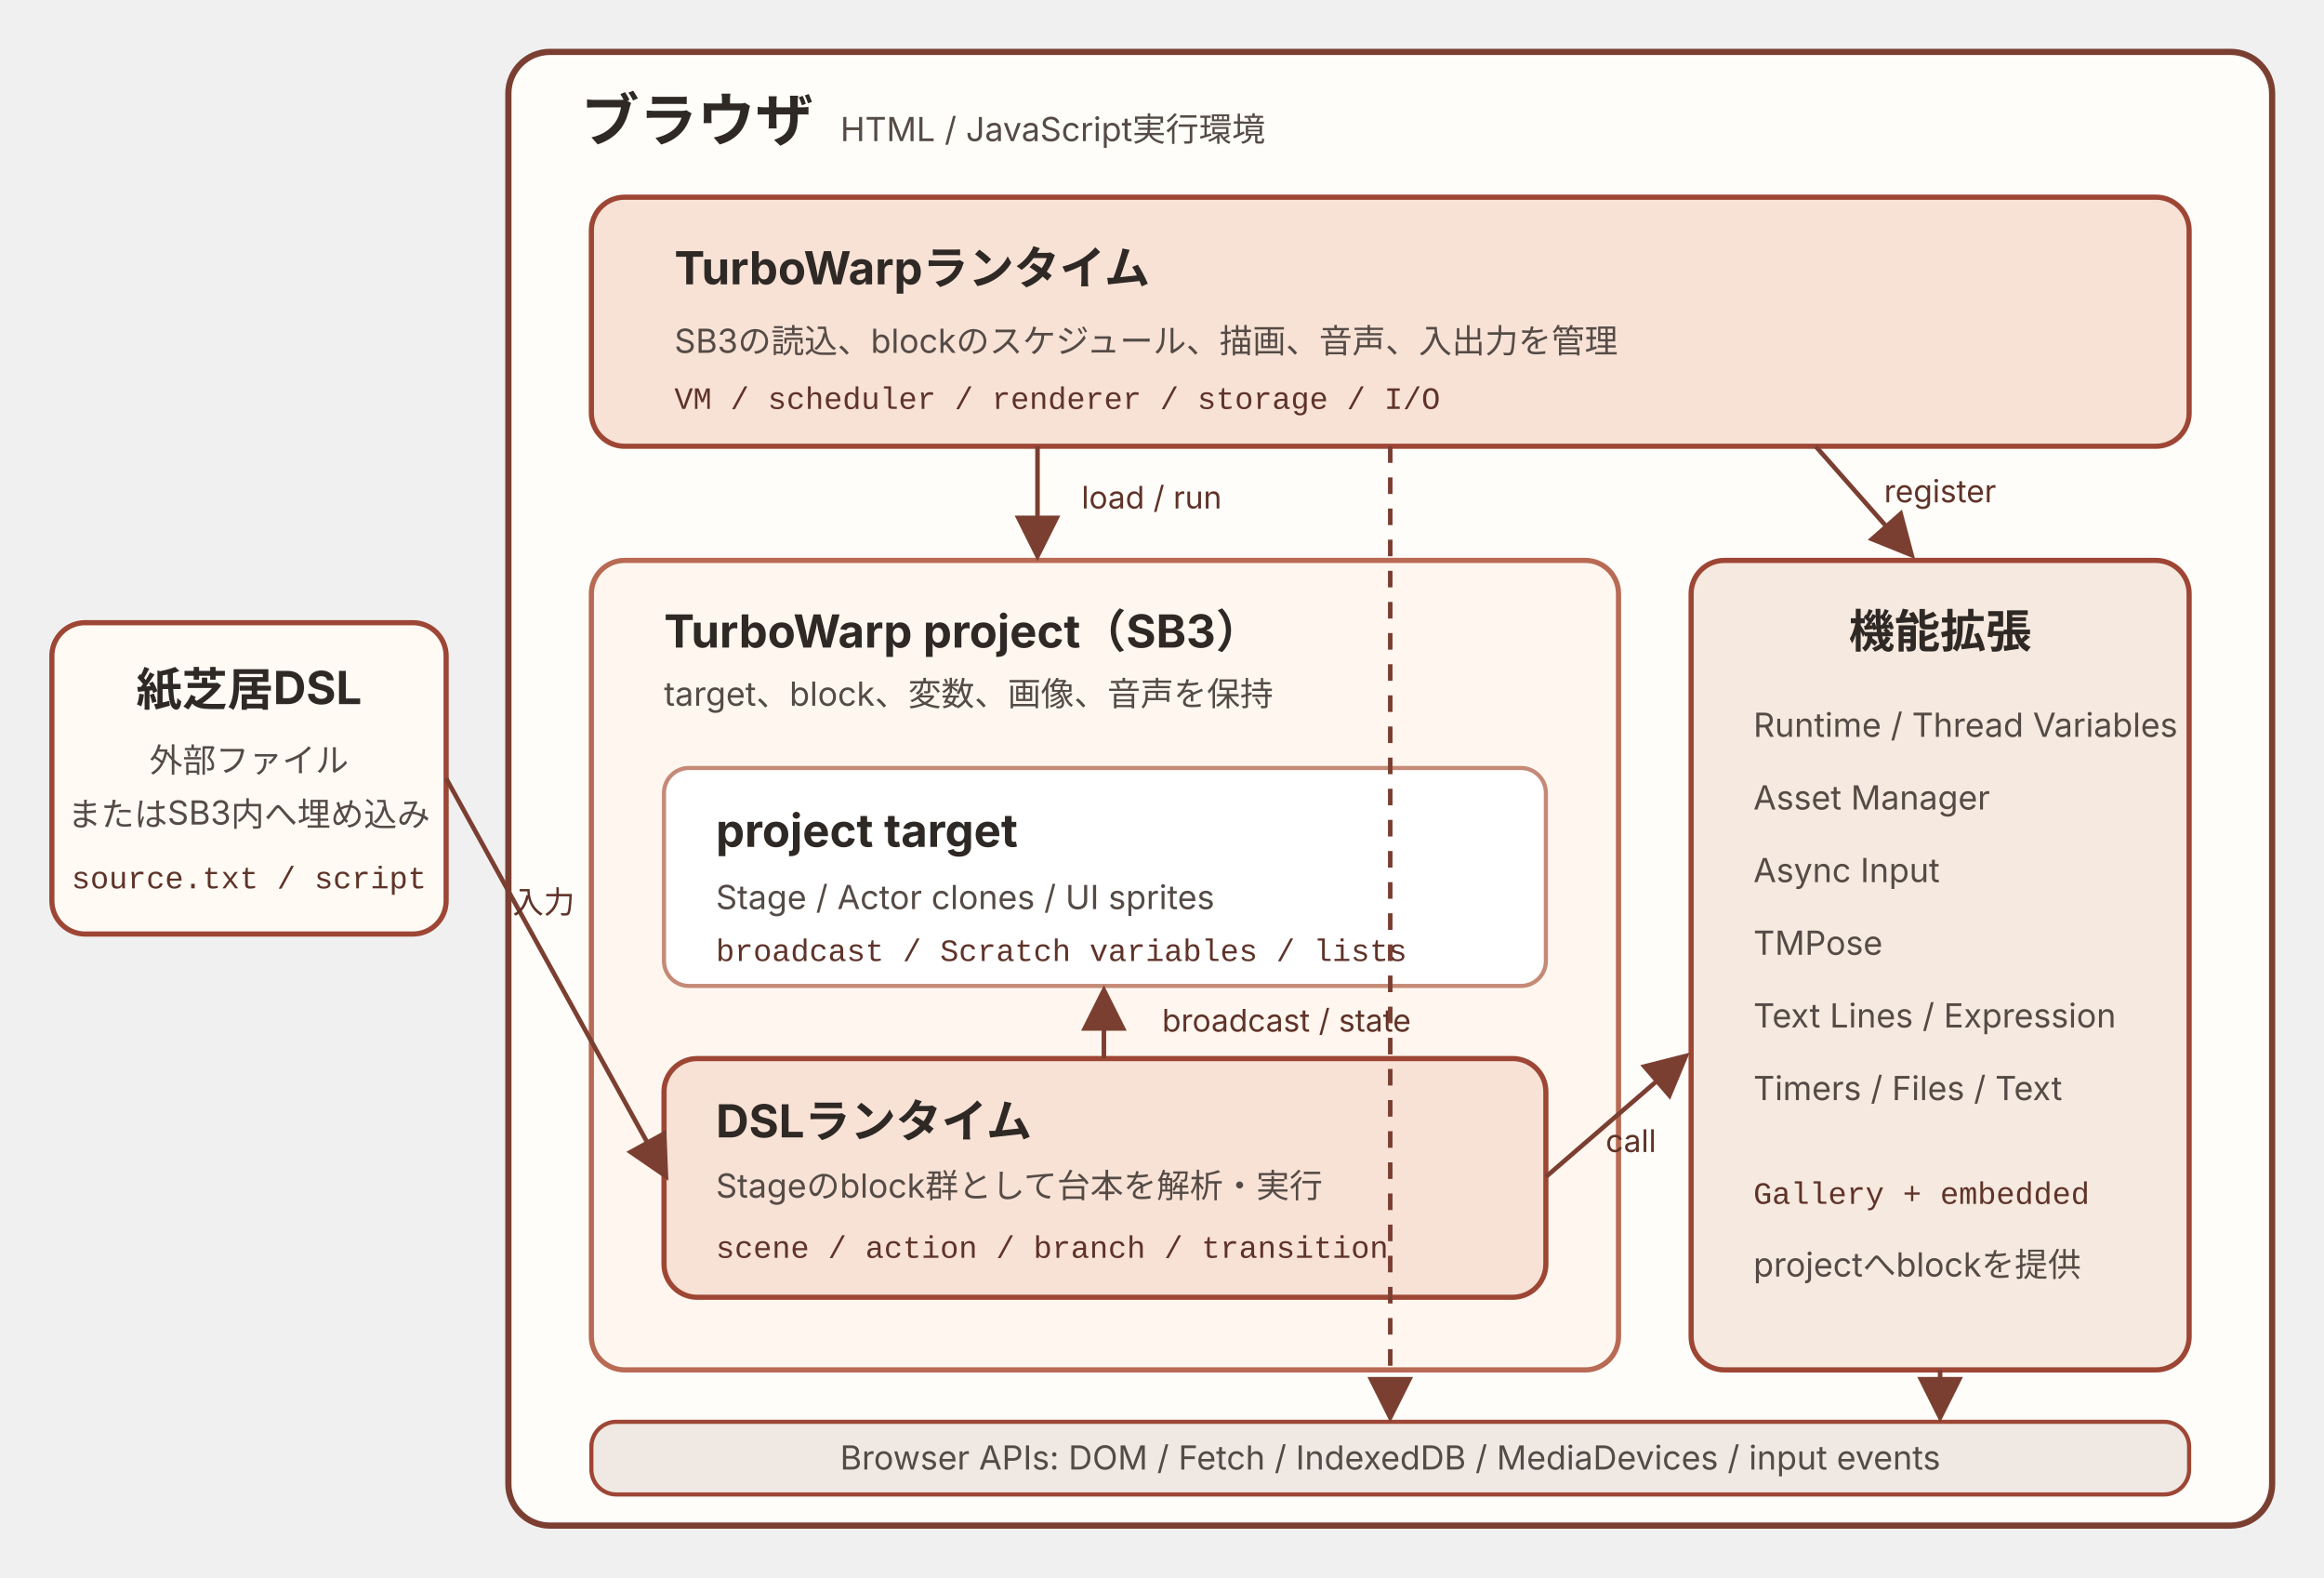
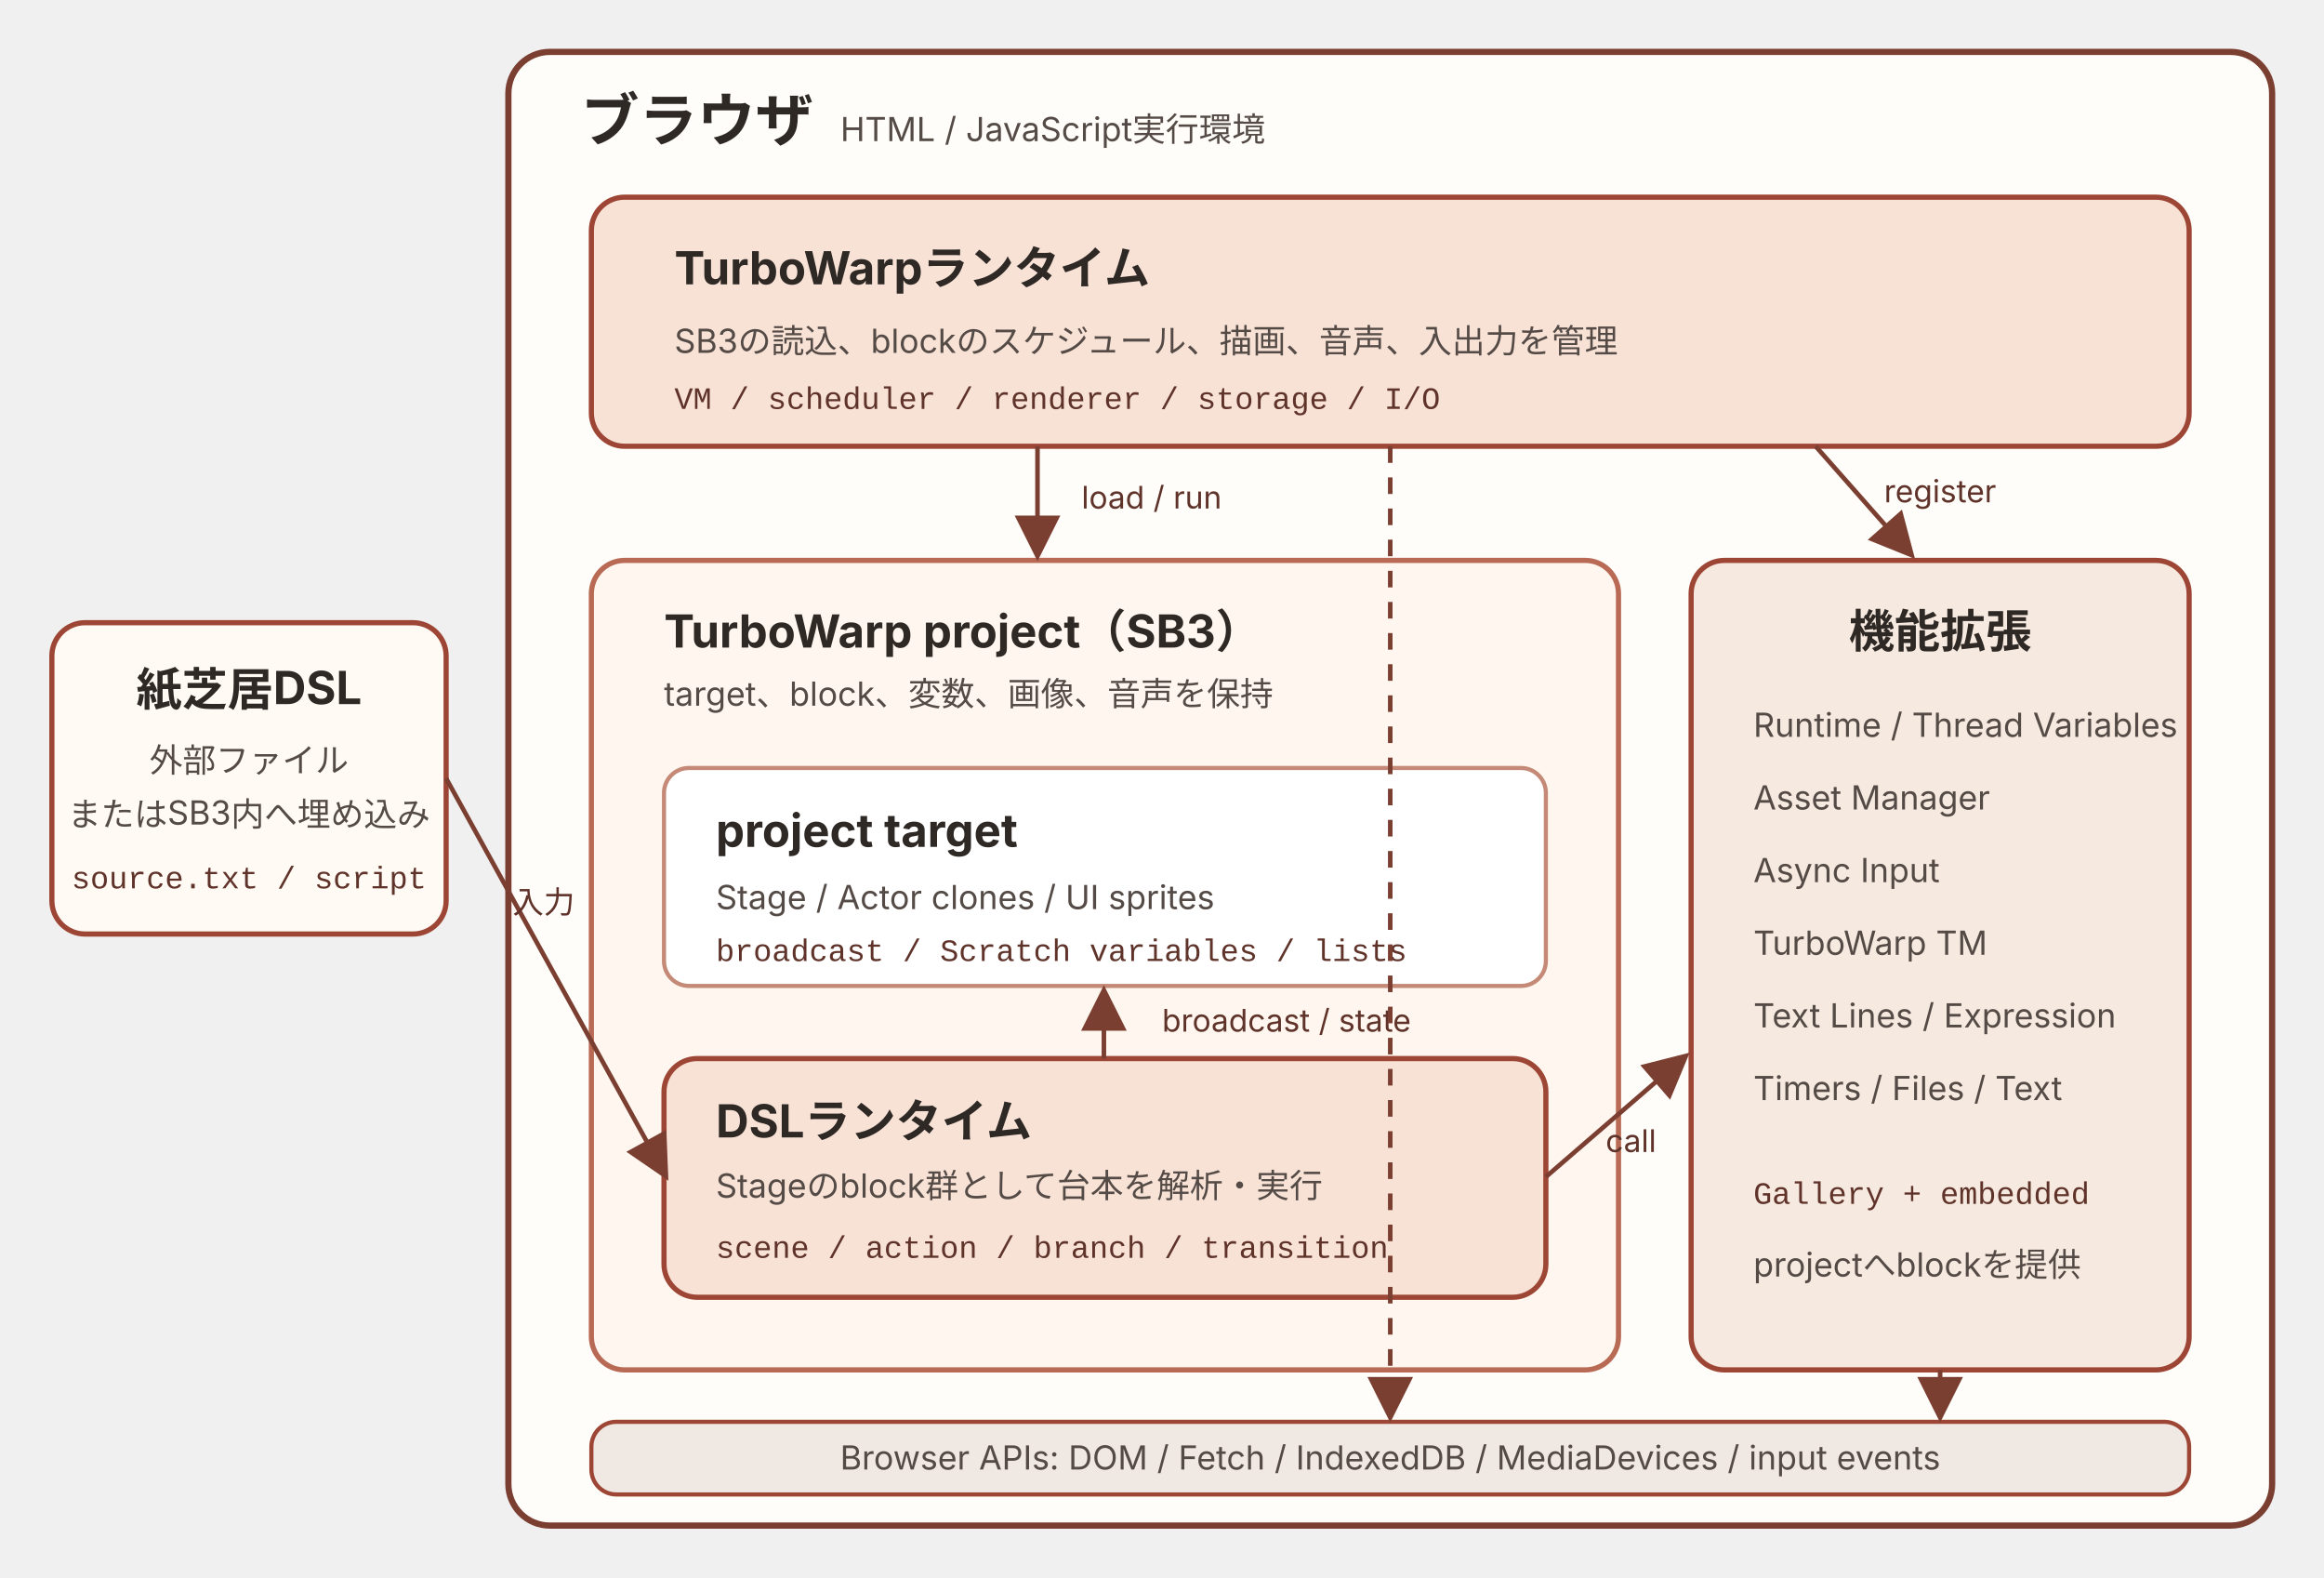
<svg xmlns="http://www.w3.org/2000/svg" viewBox="0 0 1120 760" role="img" aria-labelledby="title desc">
  <defs>
    <marker id="arrow" markerWidth="10" markerHeight="10" refX="8" refY="5" orient="auto">
      <path d="M 0 0 L 10 5 L 0 10 z" fill="#7b3f32" />
    </marker>
    <style>
      .boundary {
        fill: #fffdf9;
        stroke: #7b3f32;
        stroke-width: 3;
        rx: 20;
      }
      .runtime {
        fill: #f8e2d6;
        stroke: #9e4635;
        stroke-width: 2.5;
        rx: 16;
      }
      .project {
        fill: #fff7ef;
        stroke: #b86a55;
        stroke-width: 2.5;
        rx: 16;
      }
      .extension {
        fill: #f6e9df;
        stroke: #9e4635;
        stroke-width: 2.5;
        rx: 16;
      }
      .dsl {
        fill: #fffaf4;
        stroke: #9e4635;
        stroke-width: 2.5;
        rx: 16;
      }
      .subsystem {
        fill: #fff;
        stroke: #c58a77;
        stroke-width: 2;
        rx: 12;
      }
      .browser-api {
        fill: #efe8e3;
        stroke: #9e4635;
        stroke-width: 2;
        rx: 12;
      }
      .title {
        fill: #2f2926;
        font-family: -apple-system, BlinkMacSystemFont, "Hiragino Sans", "Yu Gothic", sans-serif;
        font-size: 28px;
        font-weight: 700;
      }
      .label {
        fill: #2f2926;
        font-family: -apple-system, BlinkMacSystemFont, "Hiragino Sans", "Yu Gothic", sans-serif;
        font-size: 22px;
        font-weight: 700;
      }
      .detail {
        fill: #554b46;
        font-family: -apple-system, BlinkMacSystemFont, "Hiragino Sans", "Yu Gothic", sans-serif;
        font-size: 16px;
      }
      .code {
        fill: #5f3329;
        font-family: "SFMono-Regular", Consolas, "Liberation Mono", monospace;
        font-size: 15px;
      }
      .edge {
        fill: none;
        stroke: #7b3f32;
        stroke-width: 2.2;
        marker-end: url(#arrow);
      }
      .edge-dashed {
        stroke-dasharray: 8 7;
      }
      .edge-label {
        fill: #5f3329;
        font-family: -apple-system, BlinkMacSystemFont, "Hiragino Sans", "Yu Gothic", sans-serif;
        font-size: 15px;
        text-anchor: middle;
      }
    </style>
  </defs>
  <rect class="dsl" x="25" y="300" width="190" height="150" />
  <text class="label" x="120" y="340" text-anchor="middle">紙芝居DSL</text>
  <text class="detail" x="120" y="372" text-anchor="middle">外部ファイル</text>
  <text class="detail" x="120" y="398" text-anchor="middle">またはSB3内へ埋め込み</text>
  <text class="code" x="120" y="428" text-anchor="middle">source.txt / script</text>
  <rect class="boundary" x="245" y="25" width="850" height="710" />
  <text class="title" x="280" y="68">ブラウザ</text>
  <text class="detail" x="405" y="68">HTML / JavaScript実行環境</text>
  <rect class="runtime" x="285" y="95" width="770" height="120" />
  <text class="label" x="325" y="137">TurboWarpランタイム</text>
  <text class="detail" x="325" y="170">SB3の読込、blockのスケジュール、描画、音声、入出力を管理</text>
  <text class="code" x="325" y="197">VM / scheduler / renderer / storage / I/O</text>
  <rect class="project" x="285" y="270" width="495" height="390" />
  <text class="label" x="320" y="312">TurboWarp project（SB3）</text>
  <text class="detail" x="320" y="340">target、block、変数、画像、音声を保持</text>
  <rect class="subsystem" x="320" y="370" width="425" height="105" />
  <text class="label" x="345" y="408">project target</text>
  <text class="detail" x="345" y="438">Stage / Actor clones / UI sprites</text>
  <text class="code" x="345" y="463">broadcast / Scratch variables / lists</text>
  <rect class="runtime" x="320" y="510" width="425" height="115" />
  <text class="label" x="345" y="548">DSLランタイム</text>
  <text class="detail" x="345" y="577">Stageのblock群として台本を解析・実行</text>
  <text class="code" x="345" y="606">scene / action / branch / transition</text>
  <rect class="extension" x="815" y="270" width="240" height="390" />
  <text class="label" x="935" y="312" text-anchor="middle">機能拡張</text>
  <text class="detail" x="845" y="355">Runtime / Thread Variables</text>
  <text class="detail" x="845" y="390">Asset Manager</text>
  <text class="detail" x="845" y="425">Async Input</text>
-   <text class="detail" x="845" y="460">TMPose</text>
+   <text class="detail" x="845" y="460">TurboWarp TM</text>
  <text class="detail" x="845" y="495">Text Lines / Expression</text>
  <text class="detail" x="845" y="530">Timers / Files / Text</text>
  <text class="code" x="845" y="580">Gallery + embedded</text>
  <text class="detail" x="845" y="615">projectへblockを提供</text>
  <rect class="browser-api" x="285" y="685" width="770" height="35" />
  <text class="detail" x="670" y="708" text-anchor="middle">
    Browser APIs: DOM / Fetch / IndexedDB / MediaDevices / input events
  </text>
  <path class="edge" d="M 215 375 L 320 565" />
  <text class="edge-label" x="262" y="440">入力</text>
  <path class="edge" d="M 500 215 L 500 266" />
  <text class="edge-label" x="555" y="245">load / run</text>
  <path class="edge" d="M 875 215 L 920 266" />
  <text class="edge-label" x="935" y="242">register</text>
  <path class="edge" d="M 532 510 L 532 479" />
  <text class="edge-label" x="620" y="497">broadcast / state</text>
  <path class="edge" d="M 745 567 L 811 510" />
  <text class="edge-label" x="786" y="555">call</text>
  <path class="edge edge-dashed" d="M 935 660 L 935 681" />
  <path class="edge edge-dashed" d="M 670 215 L 670 681" />
</svg>
